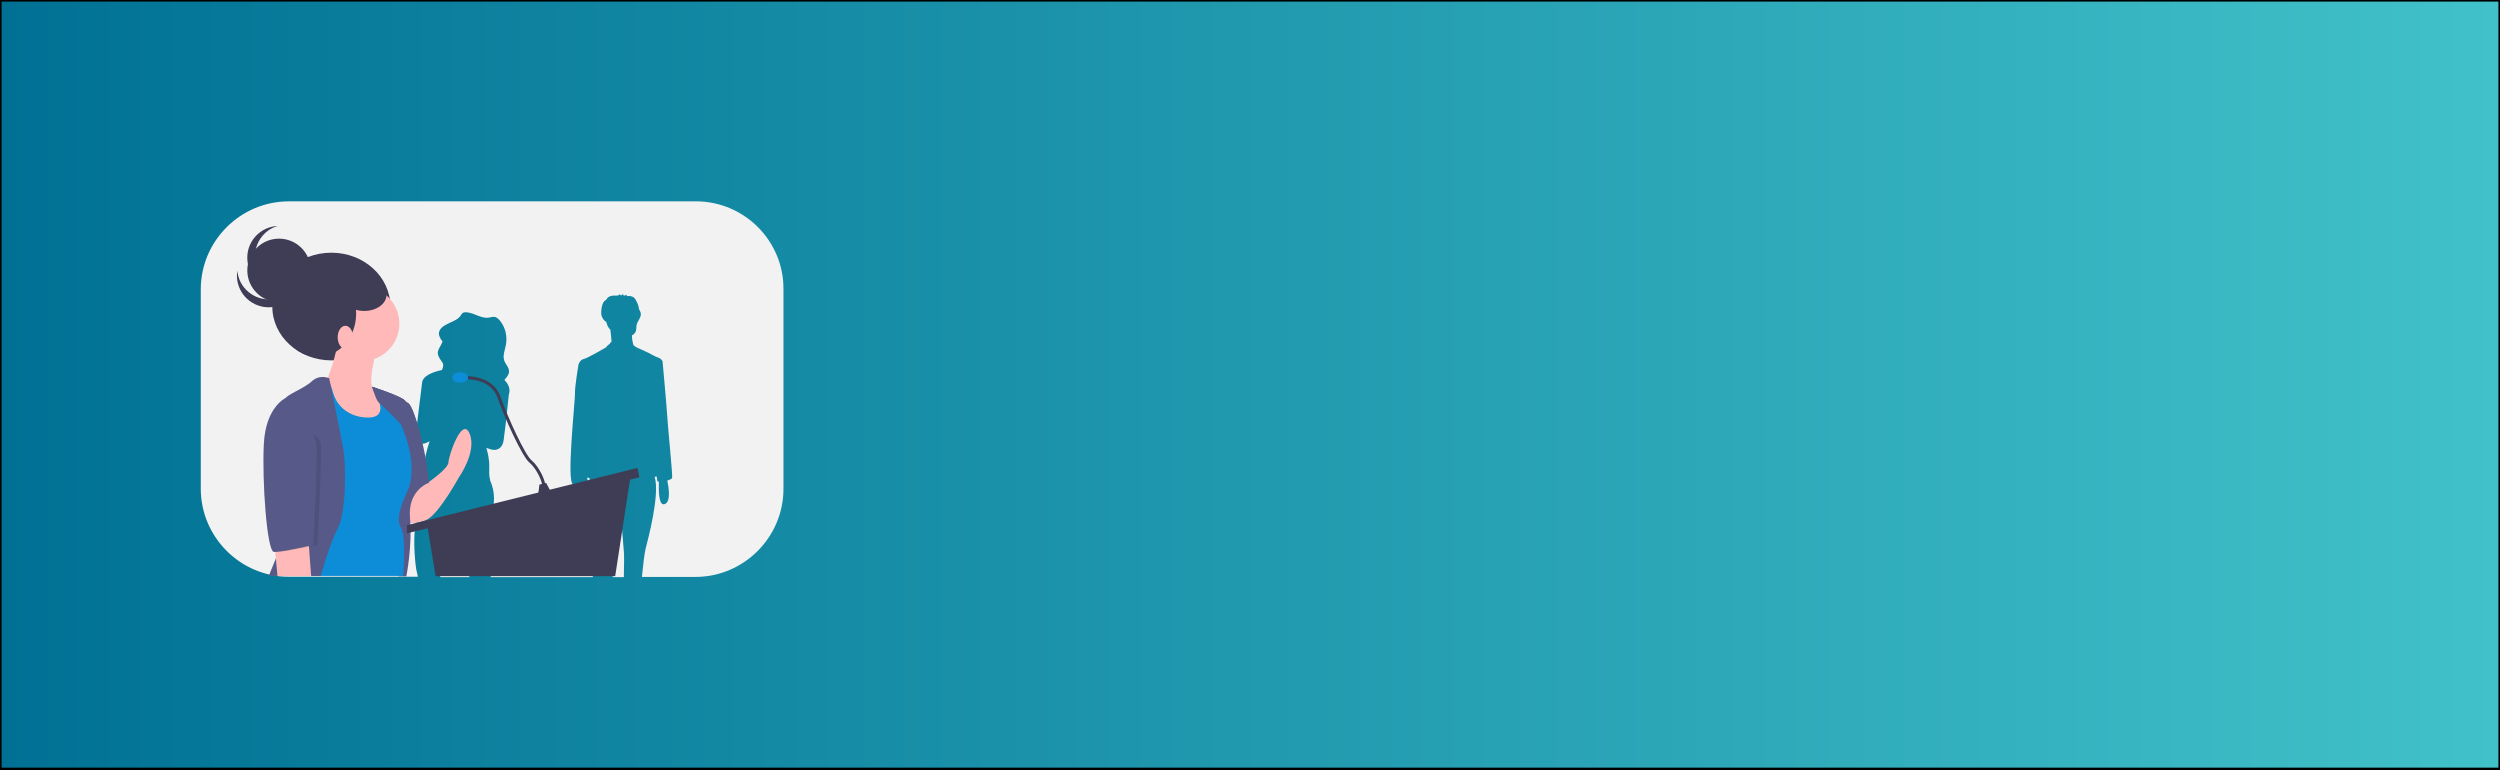
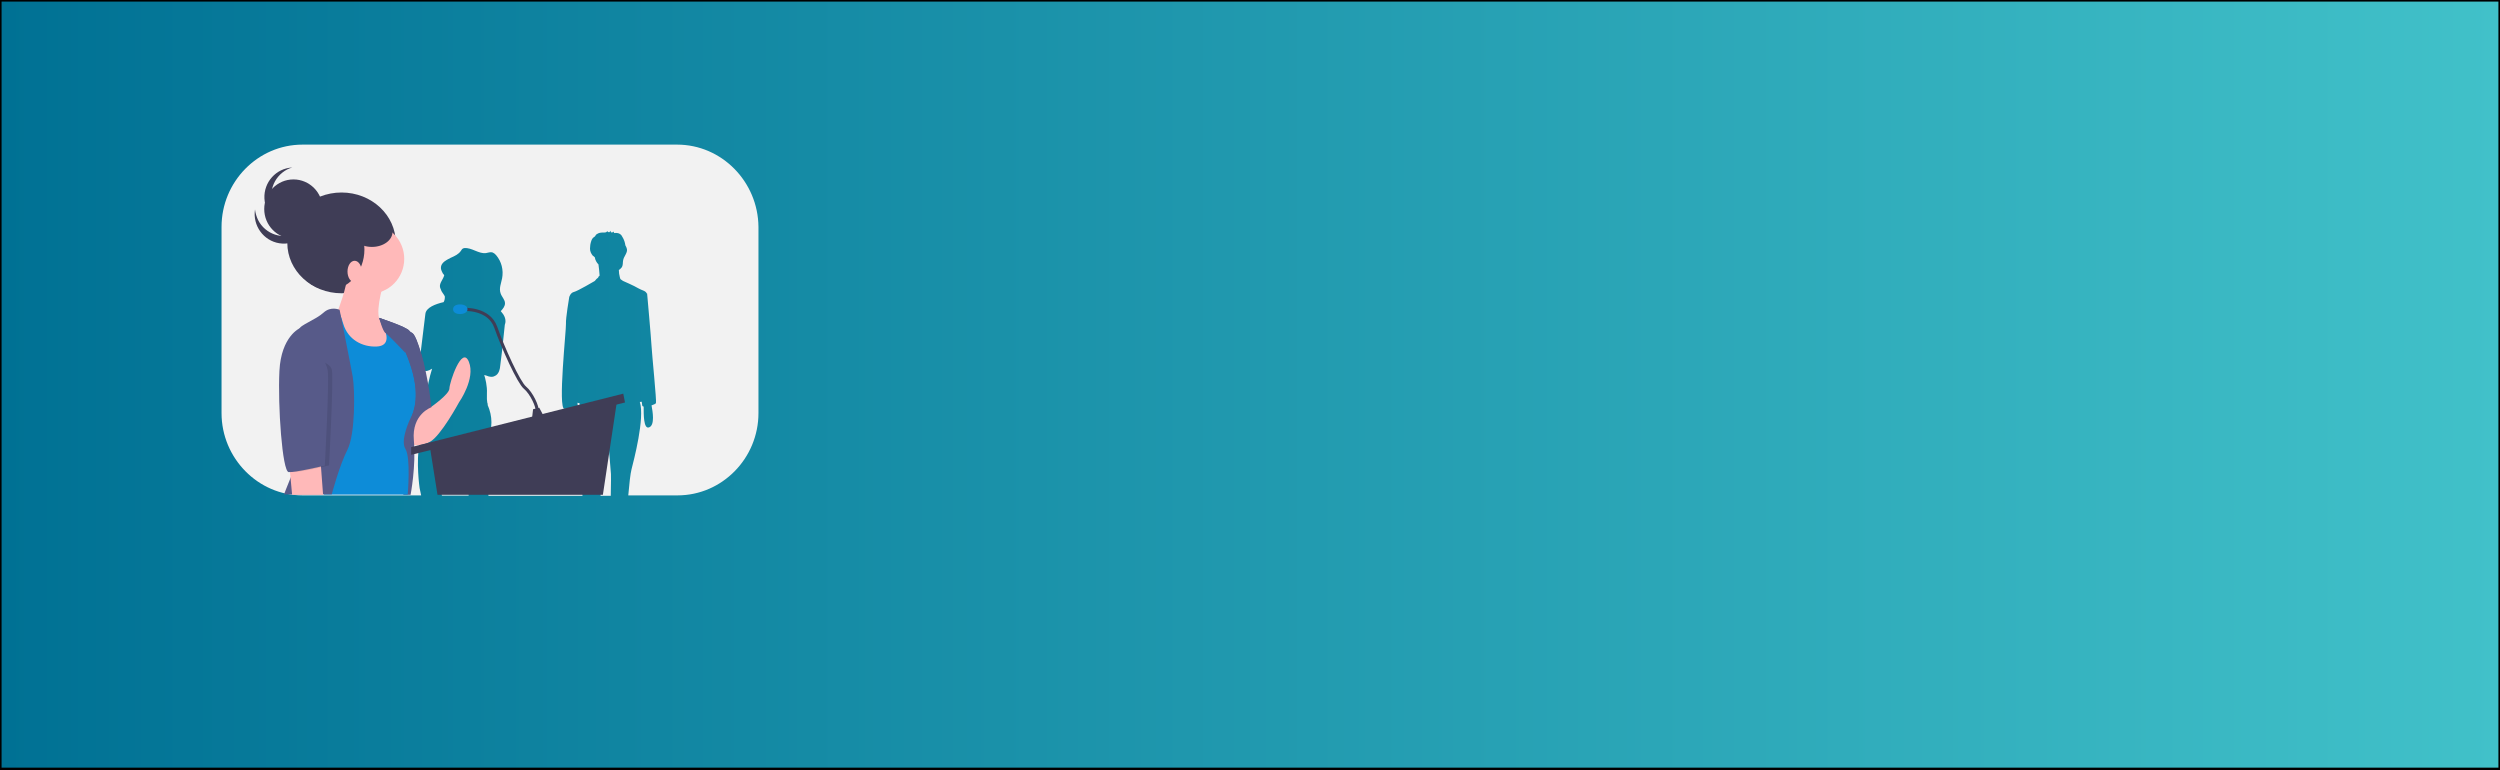
<svg xmlns="http://www.w3.org/2000/svg" version="1.1" id="Layer_1" x="0px" y="0px" viewBox="0 0 1300 400" style="enable-background:new 0 0 1300 400;" xml:space="preserve">
  <style type="text/css">
	.st0{fill:url(#SVGID_1_);stroke:#000000;stroke-width:1.645;stroke-miterlimit:10;}
	.st1{fill:#F2F2F2;}
	.st2{fill:#3F3D56;}
	.st3{fill:#FFB9B9;}
	.st4{fill:#575A89;}
	.st5{fill:#0D8CD8;}
	.st6{fill:none;stroke:#3F3D56;stroke-width:1.617;stroke-miterlimit:10;}
	.st7{opacity:0.1;enable-background:new    ;}
</style>
-   <linearGradient id="SVGID_1_" gradientUnits="userSpaceOnUse" x1="0" y1="592" x2="1300" y2="592" gradientTransform="matrix(1 0 0 1 0 -392)">
+   <linearGradient id="SVGID_1_" gradientUnits="userSpaceOnUse" x1="0" y1="-190" x2="1300" y2="-190" gradientTransform="matrix(1 0 0 -1 0 10)">
    <stop offset="0" style="stop-color:#007194" />
    <stop offset="1" style="stop-color:#41C1C9" />
  </linearGradient>
-   <rect class="st0" width="1300" height="400" />
-   <path class="st1" d="M324.5,288l-1.6-19.6l-4.5,20.7c0,0,0.1,5.2,0.2,11h5.8C324.6,293.5,324.5,288,324.5,288z" />
-   <path class="st1" d="M243.4,295c-0.4-1.8-0.8-3.7-0.9-5.6l-0.6-6.8c-0.3-1.9-0.5-3.5-0.8-4.9c-2-10.3-4.1-10.7-4.1-10.7  c-0.1,0.1-0.2,0.1-0.3,0.2c-0.2,0.2-0.5,0.5-0.7,0.7c-3.3,4.2-5.5,15.1-6.7,22.3c-0.6,4-1,6.9-1,6.9s0.3,1.2,0.7,3h15.1  C244,298.3,243.8,296.6,243.4,295z" />
-   <path class="st1" d="M361.9,104.7H150.2c-25.2,0-45.8,20.6-45.8,45.8v103.6c0,25.2,20.6,45.8,45.8,45.8h67.1l-0.9-4.1  c0,0-2.2-14.4,0-25.6c0.7-3.5,1.2-7.1,1.5-10.6c0.3-4,0.9-8,2-12c0.1-0.2,0.1-0.4,0.2-0.7c-0.5-0.1-0.8-0.3-0.7-0.3  c0.3-0.2,0.5-0.8,0.6-1.6c0.6-5.3,1.7-10.5,3.4-15.6c-2.2,1.4-3.7,1.6-4.7,1c-3.4-0.9-2-8.7-2-8.7s2.1-16.7,2.8-22.8  c0.4-3.5,5.6-5.5,10.3-6.5c0.5-1,0.8-2.1,0.6-3.2c0-0.1,0-0.1-0.1-0.2c-0.6-1.3-1.8-2.4-2.2-3.7c-0.2-0.4-0.3-0.8-0.4-1.2  c-0.4-2.3,1.8-4.3,2.4-6.6c-0.6-0.6-1.1-1.4-1.4-2.2c-1-2-0.5-4.3,2.6-6.1c0.6-0.4,1.3-0.7,1.9-1c0.2-0.2,0.5-0.3,0.8-0.4  c2.2-1,4.4-1.9,5.7-3.9c0.3-0.5,0.6-1.1,1.2-1.3c0.3-0.1,0.5-0.2,0.8-0.2c4.2-0.3,8,3.3,12.2,2.8c1.3-0.2,2.6-0.7,3.8-0.3  c0.8,0.3,1.4,0.9,2,1.5c3,3.5,4.2,8.2,3.4,12.8c-0.5,2.8-1.8,5.6-0.9,8.3c0.7,2,2.5,3.5,2.5,5.6c0,1.7-1.2,3.1-2.4,4.4  c0.2,0.2,0.3,0.3,0.4,0.5c2.9,3.2,2.3,6,1.9,7.1l0,0l-1.5,14.2l-1.2,9.5c0,0-0.3,3.9-3.2,4.8c-0.8,0.4-1.9,0.5-3.4,0.1  c-0.9-0.3-1.7-0.6-2.4-0.8c0.6,2,1.7,6.2,1.5,10.2c-0.2,5.6,0.5,6.1,0.5,6.1c0,0.1-0.1,0.1-0.2,0.2c2.9,6.5,3,13.2-0.1,19.8  c-3.5,7.5,0.2,25.1,0.2,25.1s0.3,2.7,0.4,5.8h53.1c-0.8-8.1-1.9-16.1-2.3-17c-0.7-1.5,0.2-26,0.6-34.5c-0.2,0-0.3-0.1-0.5-0.1  c-0.3-0.1-0.5-0.1-0.7-0.2c0,0.4,0,0.9,0.1,1.3c0.3,0.7-0.4,1.3-1.7,1.6c0.7,3.6,1.7,10.3-1.4,11.7c-3.2,1.3-3.2-6.8-3.1-11.1  c-0.4,0-0.8,0-1.2,0c-3.8,0,1.1-44.4,0.9-47.3s1.8-14.9,1.8-14.9s0.7-2.5,2.7-2.9s11.7-6.1,11.7-6.1c0.5-0.8,1.2-1.4,2-1.9v-0.3  c0.3-0.2,0.5-0.5,0.8-0.7c-0.1-2-0.4-4.5-0.6-6.2c-1.1-1.1-1.8-2.5-2.1-4c-0.4-0.3-0.8-0.7-1.2-1c-0.9-1.1-1.5-2.4-1.5-3.8  c0-1.4,0.2-2.8,0.6-4.1c0.1-0.4,0.3-0.9,0.5-1.3c0.3-0.5,0.7-0.9,1.2-1.2c0.1-0.1,0.3-0.2,0.4-0.3c0.3-0.6,0.7-1.1,1.3-1.4  c1.1-0.8,2.6-0.7,4-0.7c0,0,0,0,0.1,0c0.3,0,0.5-0.1,0.8-0.1c0.3-0.1,0.5-0.3,0.6-0.6c0.2,0.2,0.4,0.4,0.6,0.5c0.3,0,0.6,0,0.8,0  c0.1-0.3,0.3-0.6,0.4-0.8c0.1,0.3,0.2,0.6,0.3,0.9c0.3,0,0.6,0.1,0.8,0.1c0.2-0.2,0.4-0.3,0.7-0.5c0,0,0.2,0.5,0.3,0.7  c0.2,0,0.3,0.1,0.4,0.1c0.2,0,0.5-0.1,0.6-0.1c0.8,0,1.6,0.2,2.3,0.6c0.6,0.4,1.1,1,1.4,1.7c0.9,1.4,1.4,3,1.6,4.6  c0.4,0.6,0.7,1.3,0.9,2c0.4,2.3-1.8,4.1-2.2,6.4c-0.2,1.2,0,2.5-0.6,3.6c-0.3,0.4-0.6,0.8-1,1.1c-0.2,0.2-0.5,0.3-0.8,0.5  c0,1.4,0.2,2.7,0.5,4l0.3,1.1c0.5,0.3,0.9,0.7,1.5,1.1c0,0,6.3,2.7,8.6,4.1c2,1.2,4.1,1.3,4.8,2.9h0.2c0,0,2.3,25,2.5,29.3  s2.9,30.6,2.5,31.7c-0.2,0.4-1.2,0.9-2.5,1.3c0.7,3.4,2,10.9-1.3,12.2c-3.3,1.4-3.2-7.5-3.1-11.6c-0.4,0-0.7-0.2-0.8-0.4  c0-0.2-0.2-1-0.3-2.3c-0.3,0-0.6,0.1-0.9,0.1c-0.1,0-0.1,0-0.2,0c2.9,9-3.5,32.8-4.7,37.5c-0.6,2.4-1.3,8.5-1.9,14.6h27.8  c25.2,0,45.8-20.6,45.8-45.8V150.6C407.7,125.4,387.1,104.7,361.9,104.7z" />
-   <ellipse class="st2" cx="172.3" cy="159.4" rx="30.7" ry="28" />
-   <path class="st3" d="M222.9,250.7L222.9,250.7c0,0,10.3-7.1,10.3-10.3s7.1-24.3,11-14.9c3.9,9.4-5.5,22.6-5.5,22.6  s-10.3,18.8-16.5,22s-11.3,1.3-11.3,1.3v-8.7l5.9-8.7C218.2,252,220.5,250.7,222.9,250.7z" />
-   <path class="st4" d="M193.5,201.2c0,0,15.5,4.9,17.1,7.2s2.3-1.6,6.8,13.3s5.7,29.3,5.7,29.3s-11.2,3.7-9.9,18.3  c1.3,14.6-1.9,30.4-1.9,30.4h-4l-8.9-27.5l10.7-41.7C209,230.4,193.8,204.7,193.5,201.2z" />
-   <ellipse transform="matrix(0.3827 -0.9239 0.9239 0.3827 -39.2893 277.8871)" class="st3" cx="188.3" cy="168.3" rx="19.4" ry="19.4" />
-   <path class="st3" d="M195.7,182.8c0,0-5.5,18.1-0.6,20.7c4.9,2.6,10.3,14.2,10.3,14.2l-8.4,9.4h-19.4l-8.7-9.7l-3.6-16.5l4.9-3.9  c0,0,5.2-12.9,5.2-19.7S195.7,182.8,195.7,182.8z" />
-   <path class="st5" d="M197.3,202.9c0,0-3.9-1-1.6,2.9c2.3,3.9,4.5,11-3.6,11.3s-16.2-3.9-18.8-12.6c-2.6-8.7-3.6-8.1-4.5-7.8  c-1,0.3-11.3,11-11.3,11l3.6,20l1.3,71.8h47.2c0,0,1.9-20.7-1.3-25.5c-3.2-4.9,2.9-17.1,2.9-17.1s5.5-8.4,1.3-24.6  C208.3,216.1,199,202.9,197.3,202.9z" />
-   <path class="st4" d="M171.2,196.7c0,0-4.9-2.3-9.1,1.6c-4.2,3.9-13.6,7.1-13.6,9.1s8.1,57.2,2.6,66.9s-11.3,25.2-11.3,25.2h27  c0,0,4.4-16.2,8.9-24.9c4.5-8.7,4.2-33.3,2.9-40.7C177.3,226.5,171.2,196.7,171.2,196.7z" />
-   <polygon class="st3" points="142.7,282.4 144.3,299.6 161.8,299.6 160.2,278.2 " />
-   <polygon class="st2" points="222.2,273.4 226.5,299.6 319.9,299.6 328,246.9 " />
-   <polygon class="st2" points="331.5,243.3 332.5,248.2 211.6,277.3 211.6,273.1 " />
-   <polygon class="st2" points="280.5,252 279.8,257.5 286.9,256.6 284,251.1 " />
-   <path class="st6" d="M241.3,196.4c0,0,14.2-1,18.1,10c3.9,11,12.9,30.7,16.5,33.6c3.6,2.9,7.4,10.7,6.8,13.3" />
-   <path class="st5" d="M243.4,196.3c0,1.5-1.6,2.7-4.2,2.7s-3.9-1.2-3.9-2.7s1.3-2.7,3.9-2.7S243.4,194.7,243.4,196.3z" />
-   <path class="st4" d="M219.5,246.7c0,0,2.4-10.2-2.1-25.1s-5.2-11-6.8-13.3s-17.1-7.2-17.1-7.2c0.1,1.2,1.8,4.7,4.1,8.9  c-0.4-1.5-1-3-1.8-4.4c-2.3-3.9,1.6-2.9,1.6-2.9c1.6,0,11,13.3,15.2,29.4c4.2,16.2-1.3,24.6-1.3,24.6L219.5,246.7z" />
-   <path class="st4" d="M193.6,201.1c0,0,1.9,7.3,3.5,8.3c1.6,1.1,11.3,11.1,11.3,11.1l-1.3-8.1l-5.2-7.8l-1.4-1L193.6,201.1z" />
-   <path class="st7" d="M150.6,223.4l0.5-16.7c0,0-10.6,4.5-11.6,23.9s1.6,55.9,5.2,56.3s20.4-3.6,20.4-3.6s2.6-46.9,1.6-53  C165.7,224.2,150.6,223.4,150.6,223.4z" />
-   <path class="st4" d="M151.4,206.8h-2.6c0,0-10.6,4.5-11.6,23.9s1.6,55.9,5.2,56.3c3.6,0.3,20.4-3.6,20.4-3.6s2.6-46.9,1.6-53  C163.4,224.2,151.4,206.8,151.4,206.8z" />
-   <ellipse class="st2" cx="165.2" cy="163.1" rx="20" ry="22.5" />
-   <ellipse class="st3" cx="179.6" cy="175.4" rx="4" ry="6" />
-   <circle class="st2" cx="145.1" cy="140.6" r="16.5" />
-   <path class="st2" d="M147.3,153.9c-8.1,4.1-18,0.9-22.2-7.2c-0.9-1.8-1.5-3.9-1.7-5.9c-1.4,9,4.8,17.4,13.8,18.8  c9,1.4,17.4-4.8,18.8-13.8c0.2-1.3,0.2-2.7,0.1-4.1C155.3,146.9,152,151.4,147.3,153.9z" />
-   <path class="st2" d="M136.1,143.4c-5.6-7.2-4.3-17.5,2.8-23.1c1.6-1.3,3.5-2.2,5.5-2.8c-9.1,0.4-16.2,8.1-15.8,17.2  s8.1,16.2,17.2,15.8c1.4-0.1,2.7-0.3,4-0.7C144.4,149.9,139.4,147.6,136.1,143.4z" />
-   <ellipse class="st2" cx="189.4" cy="153.3" rx="11.6" ry="8.4" />
+   <rect y="0" class="st0" width="1300" height="400" />
+   <path class="st1" d="M317.7,246.5l-1.5-18.3l-4.1,19.3c0,0,0.1,4.9,0.2,10.3h5.3C317.8,251.6,317.7,246.5,317.7,246.5z" />
+   <path class="st1" d="M243.1,253c-0.4-1.7-0.7-3.5-0.8-5.2l-0.6-6.4c-0.3-1.8-0.5-3.3-0.7-4.6c-1.8-9.6-3.8-10-3.8-10  c-0.1,0.1-0.2,0.1-0.3,0.2c-0.2,0.2-0.5,0.5-0.6,0.7c-3,3.9-5.1,14.1-6.2,20.8c-0.6,3.7-0.9,6.4-0.9,6.4s0.3,1.1,0.6,2.8h13.9  C243.6,256.1,243.4,254.5,243.1,253z" />
+   <path class="st1" d="M352.1,75.2H157.3c-23.2,0-42.1,19.3-42.1,42.8v96.8c0,23.5,19,42.8,42.1,42.8H219l-0.8-3.8c0,0-2-13.5,0-23.9  c0.6-3.3,1.1-6.6,1.4-9.9c0.3-3.7,0.8-7.5,1.8-11.2c0.1-0.2,0.1-0.4,0.2-0.7c-0.5-0.1-0.7-0.3-0.6-0.3c0.3-0.2,0.5-0.7,0.6-1.5  c0.6-5,1.6-9.8,3.1-14.6c-2,1.3-3.4,1.5-4.3,0.9c-3.1-0.8-1.8-8.1-1.8-8.1s1.9-15.6,2.6-21.3c0.4-3.3,5.2-5.1,9.5-6.1  c0.5-0.9,0.7-2,0.6-3c0-0.1,0-0.1-0.1-0.2c-0.6-1.2-1.7-2.2-2-3.5c-0.2-0.4-0.3-0.7-0.4-1.1c-0.4-2.1,1.7-4,2.2-6.2  c-0.6-0.6-1-1.3-1.3-2.1c-0.9-1.9-0.5-4,2.4-5.7c0.6-0.4,1.2-0.7,1.7-0.9c0.2-0.2,0.5-0.3,0.7-0.4c2-0.9,4-1.8,5.2-3.6  c0.3-0.5,0.6-1,1.1-1.2c0.3-0.1,0.5-0.2,0.7-0.2c3.9-0.3,7.4,3.1,11.2,2.6c1.2-0.2,2.4-0.7,3.5-0.3c0.7,0.3,1.3,0.8,1.8,1.4  c2.8,3.3,3.9,7.7,3.1,12c-0.5,2.6-1.7,5.2-0.8,7.8c0.6,1.9,2.3,3.3,2.3,5.2c0,1.6-1.1,2.9-2.2,4.1c0.2,0.2,0.3,0.3,0.4,0.5  c2.7,3,2.1,5.6,1.7,6.6l0,0l-1.4,13.3l-1.1,8.9c0,0-0.3,3.6-2.9,4.5c-0.7,0.4-1.7,0.5-3.1,0.1c-0.8-0.3-1.6-0.6-2.2-0.7  c0.6,1.9,1.6,5.8,1.4,9.5c-0.2,5.2,0.5,5.7,0.5,5.7c0,0.1-0.1,0.1-0.2,0.2c2.7,6.1,2.8,12.3-0.1,18.5c-3.2,7,0.2,23.5,0.2,23.5  s0.3,2.5,0.4,5.4h48.9c-0.7-7.6-1.7-15-2.1-15.9c-0.6-1.4,0.2-24.3,0.6-32.2c-0.2,0-0.3-0.1-0.5-0.1c-0.3-0.1-0.5-0.1-0.6-0.2  c0,0.4,0,0.8,0.1,1.2c0.3,0.7-0.4,1.2-1.6,1.5c0.6,3.4,1.6,9.6-1.3,10.9c-2.9,1.2-2.9-6.4-2.9-10.4c-0.4,0-0.7,0-1.1,0  c-3.5,0,1-41.5,0.8-44.2c-0.2-2.7,1.7-13.9,1.7-13.9s0.6-2.3,2.5-2.7c1.8-0.4,10.8-5.7,10.8-5.7c0.5-0.7,1.1-1.3,1.8-1.8V144  c0.3-0.2,0.5-0.5,0.7-0.7c-0.1-1.9-0.4-4.2-0.6-5.8c-1-1-1.7-2.3-1.9-3.7c-0.4-0.3-0.7-0.7-1.1-0.9c-0.8-1-1.4-2.2-1.4-3.6  c0-1.3,0.2-2.6,0.6-3.8c0.1-0.4,0.3-0.8,0.5-1.2c0.3-0.5,0.6-0.8,1.1-1.1c0.1-0.1,0.3-0.2,0.4-0.3c0.3-0.6,0.6-1,1.2-1.3  c1-0.7,2.4-0.7,3.7-0.7c0,0,0,0,0.1,0c0.3,0,0.5-0.1,0.7-0.1c0.3-0.1,0.5-0.3,0.6-0.6c0.2,0.2,0.4,0.4,0.6,0.5c0.3,0,0.6,0,0.7,0  c0.1-0.3,0.3-0.6,0.4-0.7c0.1,0.3,0.2,0.6,0.3,0.8c0.3,0,0.6,0.1,0.7,0.1c0.2-0.2,0.4-0.3,0.6-0.5c0,0,0.2,0.5,0.3,0.7  c0.2,0,0.3,0.1,0.4,0.1c0.2,0,0.5-0.1,0.6-0.1c0.7,0,1.5,0.2,2.1,0.6c0.6,0.4,1,0.9,1.3,1.6c0.8,1.3,1.3,2.8,1.5,4.3  c0.4,0.6,0.6,1.2,0.8,1.9c0.4,2.1-1.7,3.8-2,6c-0.2,1.1,0,2.3-0.6,3.4c-0.3,0.4-0.6,0.7-0.9,1c-0.2,0.2-0.5,0.3-0.7,0.5  c0,1.3,0.2,2.5,0.5,3.7l0.3,1c0.5,0.3,0.8,0.7,1.4,1c0,0,5.8,2.5,7.9,3.8c1.8,1.1,3.8,1.2,4.4,2.7h0.2c0,0,2.1,23.4,2.3,27.4  c0.2,4,2.7,28.6,2.3,29.6c-0.2,0.4-1.1,0.8-2.3,1.2c0.6,3.2,1.8,10.2-1.2,11.4c-3,1.3-2.9-7-2.9-10.8c-0.4,0-0.6-0.2-0.7-0.4  c0-0.2-0.2-0.9-0.3-2.1c-0.3,0-0.6,0.1-0.8,0.1c-0.1,0-0.1,0-0.2,0c2.7,8.4-3.2,30.7-4.3,35c-0.6,2.2-1.2,7.9-1.7,13.6h25.6  c23.2,0,42.1-19.3,42.1-42.8v-96.8C394.2,94.5,375.3,75.2,352.1,75.2z" />
+   <ellipse class="st2" cx="177.6" cy="126.3" rx="28.2" ry="26.2" />
+   <path class="st3" d="M224.2,211.6L224.2,211.6c0,0,9.5-6.6,9.5-9.6s6.5-22.7,10.1-13.9s-5.1,21.1-5.1,21.1s-9.5,17.6-15.2,20.6  c-5.7,3-10.4,1.2-10.4,1.2v-8.1l5.4-8.1C219.9,212.8,222,211.6,224.2,211.6z" />
+   <path class="st4" d="M197.1,165.3c0,0,14.3,4.6,15.7,6.7c1.5,2.1,2.1-1.5,6.3,12.4c4.1,13.9,5.2,27.4,5.2,27.4s-10.3,3.5-9.1,17.1  c1.2,13.6-1.7,28.4-1.7,28.4h-3.7l-8.2-25.7l9.8-39C211.4,192.6,197.4,168.6,197.1,165.3z" />
+   <ellipse class="st3" cx="192.3" cy="134.6" rx="17.9" ry="18.1" />
+   <path class="st3" d="M199.2,148.2c0,0-5.1,16.9-0.6,19.3c4.5,2.4,9.5,13.3,9.5,13.3l-7.7,8.8h-17.9l-8-9.1l-3.3-15.4l4.5-3.6  c0,0,4.8-12.1,4.8-18.4S199.2,148.2,199.2,148.2z" />
+   <path class="st5" d="M200.6,166.9c0,0-3.6-0.9-1.5,2.7s4.1,10.3-3.3,10.6s-14.9-3.6-17.3-11.8c-2.4-8.1-3.3-7.6-4.1-7.3  c-0.9,0.3-10.4,10.3-10.4,10.3l3.3,18.7l1.2,67.1H212c0,0,1.7-19.3-1.2-23.8c-2.9-4.6,2.7-16,2.7-16s5.1-7.8,1.2-23  C210.8,179.3,202.2,166.9,200.6,166.9z" />
+   <path class="st4" d="M176.6,161.1c0,0-4.5-2.1-8.4,1.5c-3.9,3.6-12.5,6.6-12.5,8.5s7.5,53.5,2.4,62.5c-5.1,9.1-10.4,23.5-10.4,23.5  h24.8c0,0,4-15.1,8.2-23.3c4.1-8.1,3.9-31.1,2.7-38C182.2,189,176.6,161.1,176.6,161.1z" />
+   <polygon class="st3" points="150.4,241.2 151.9,257.3 168,257.3 166.5,237.3 " />
+   <polygon class="st2" points="223.6,232.8 227.5,257.3 313.5,257.3 320.9,208.1 " />
+   <polygon class="st2" points="324.1,204.7 325,209.3 213.8,236.5 213.8,232.5 " />
+   <polygon class="st2" points="277.2,212.8 276.6,218 283.1,217.1 280.4,212 " />
+   <path class="st6" d="M241.1,160.9c0,0,13.1-0.9,16.7,9.3c3.6,10.3,11.9,28.7,15.2,31.4c3.3,2.7,6.8,10,6.3,12.4" />
+   <path class="st5" d="M243.1,160.8c0,1.4-1.5,2.5-3.9,2.5s-3.6-1.1-3.6-2.5c0-1.4,1.2-2.5,3.6-2.5S243.1,159.3,243.1,160.8z" />
+   <path class="st4" d="M221.1,207.9c0,0,2.2-9.5-1.9-23.5c-4.1-13.9-4.8-10.3-6.3-12.4c-1.5-2.1-15.7-6.7-15.7-6.7  c0.1,1.1,1.7,4.4,3.8,8.3c-0.4-1.4-0.9-2.8-1.7-4.1c-2.1-3.6,1.5-2.7,1.5-2.7c1.5,0,10.1,12.4,14,27.5c3.9,15.1-1.2,23-1.2,23  L221.1,207.9z" />
+   <path class="st4" d="M197.2,165.3c0,0,1.7,6.8,3.2,7.8c1.5,1,10.4,10.4,10.4,10.4l-1.2-7.6l-4.8-7.3l-1.3-0.9L197.2,165.3z" />
+   <path class="st7" d="M157.7,186.1l0.5-15.6c0,0-9.8,4.2-10.7,22.3s1.5,52.2,4.8,52.6c3.3,0.4,18.8-3.4,18.8-3.4s2.4-43.8,1.5-49.5  S157.7,186.1,157.7,186.1z" />
+   <path class="st4" d="M158.4,170.6H156c0,0-9.8,4.2-10.7,22.3s1.5,52.2,4.8,52.6c3.3,0.3,18.8-3.4,18.8-3.4s2.4-43.8,1.5-49.5  C169.5,186.8,158.4,170.6,158.4,170.6z" />
+   <ellipse class="st2" cx="171.1" cy="129.7" rx="18.4" ry="21" />
+   <ellipse class="st3" cx="184.4" cy="141.2" rx="3.7" ry="5.6" />
+   <ellipse class="st2" cx="152.6" cy="108.7" rx="15.2" ry="15.4" />
+   <path class="st2" d="M154.6,121.1c-7.5,3.8-16.6,0.8-20.4-6.7c-0.8-1.7-1.4-3.6-1.6-5.5c-1.3,8.4,4.4,16.3,12.7,17.6  c8.3,1.3,16-4.5,17.3-12.9c0.2-1.2,0.2-2.5,0.1-3.8C162,114.6,159,118.8,154.6,121.1z" />
+   <path class="st2" d="M144.3,111.3c-5.2-6.7-4-16.4,2.6-21.6c1.5-1.2,3.2-2.1,5.1-2.6c-8.4,0.4-14.9,7.6-14.5,16.1  c0.4,8.5,7.5,15.1,15.8,14.8c1.3-0.1,2.5-0.3,3.7-0.7C152,117.4,147.4,115.3,144.3,111.3z" />
+   <ellipse class="st2" cx="193.4" cy="120.6" rx="10.7" ry="7.8" />
</svg>
